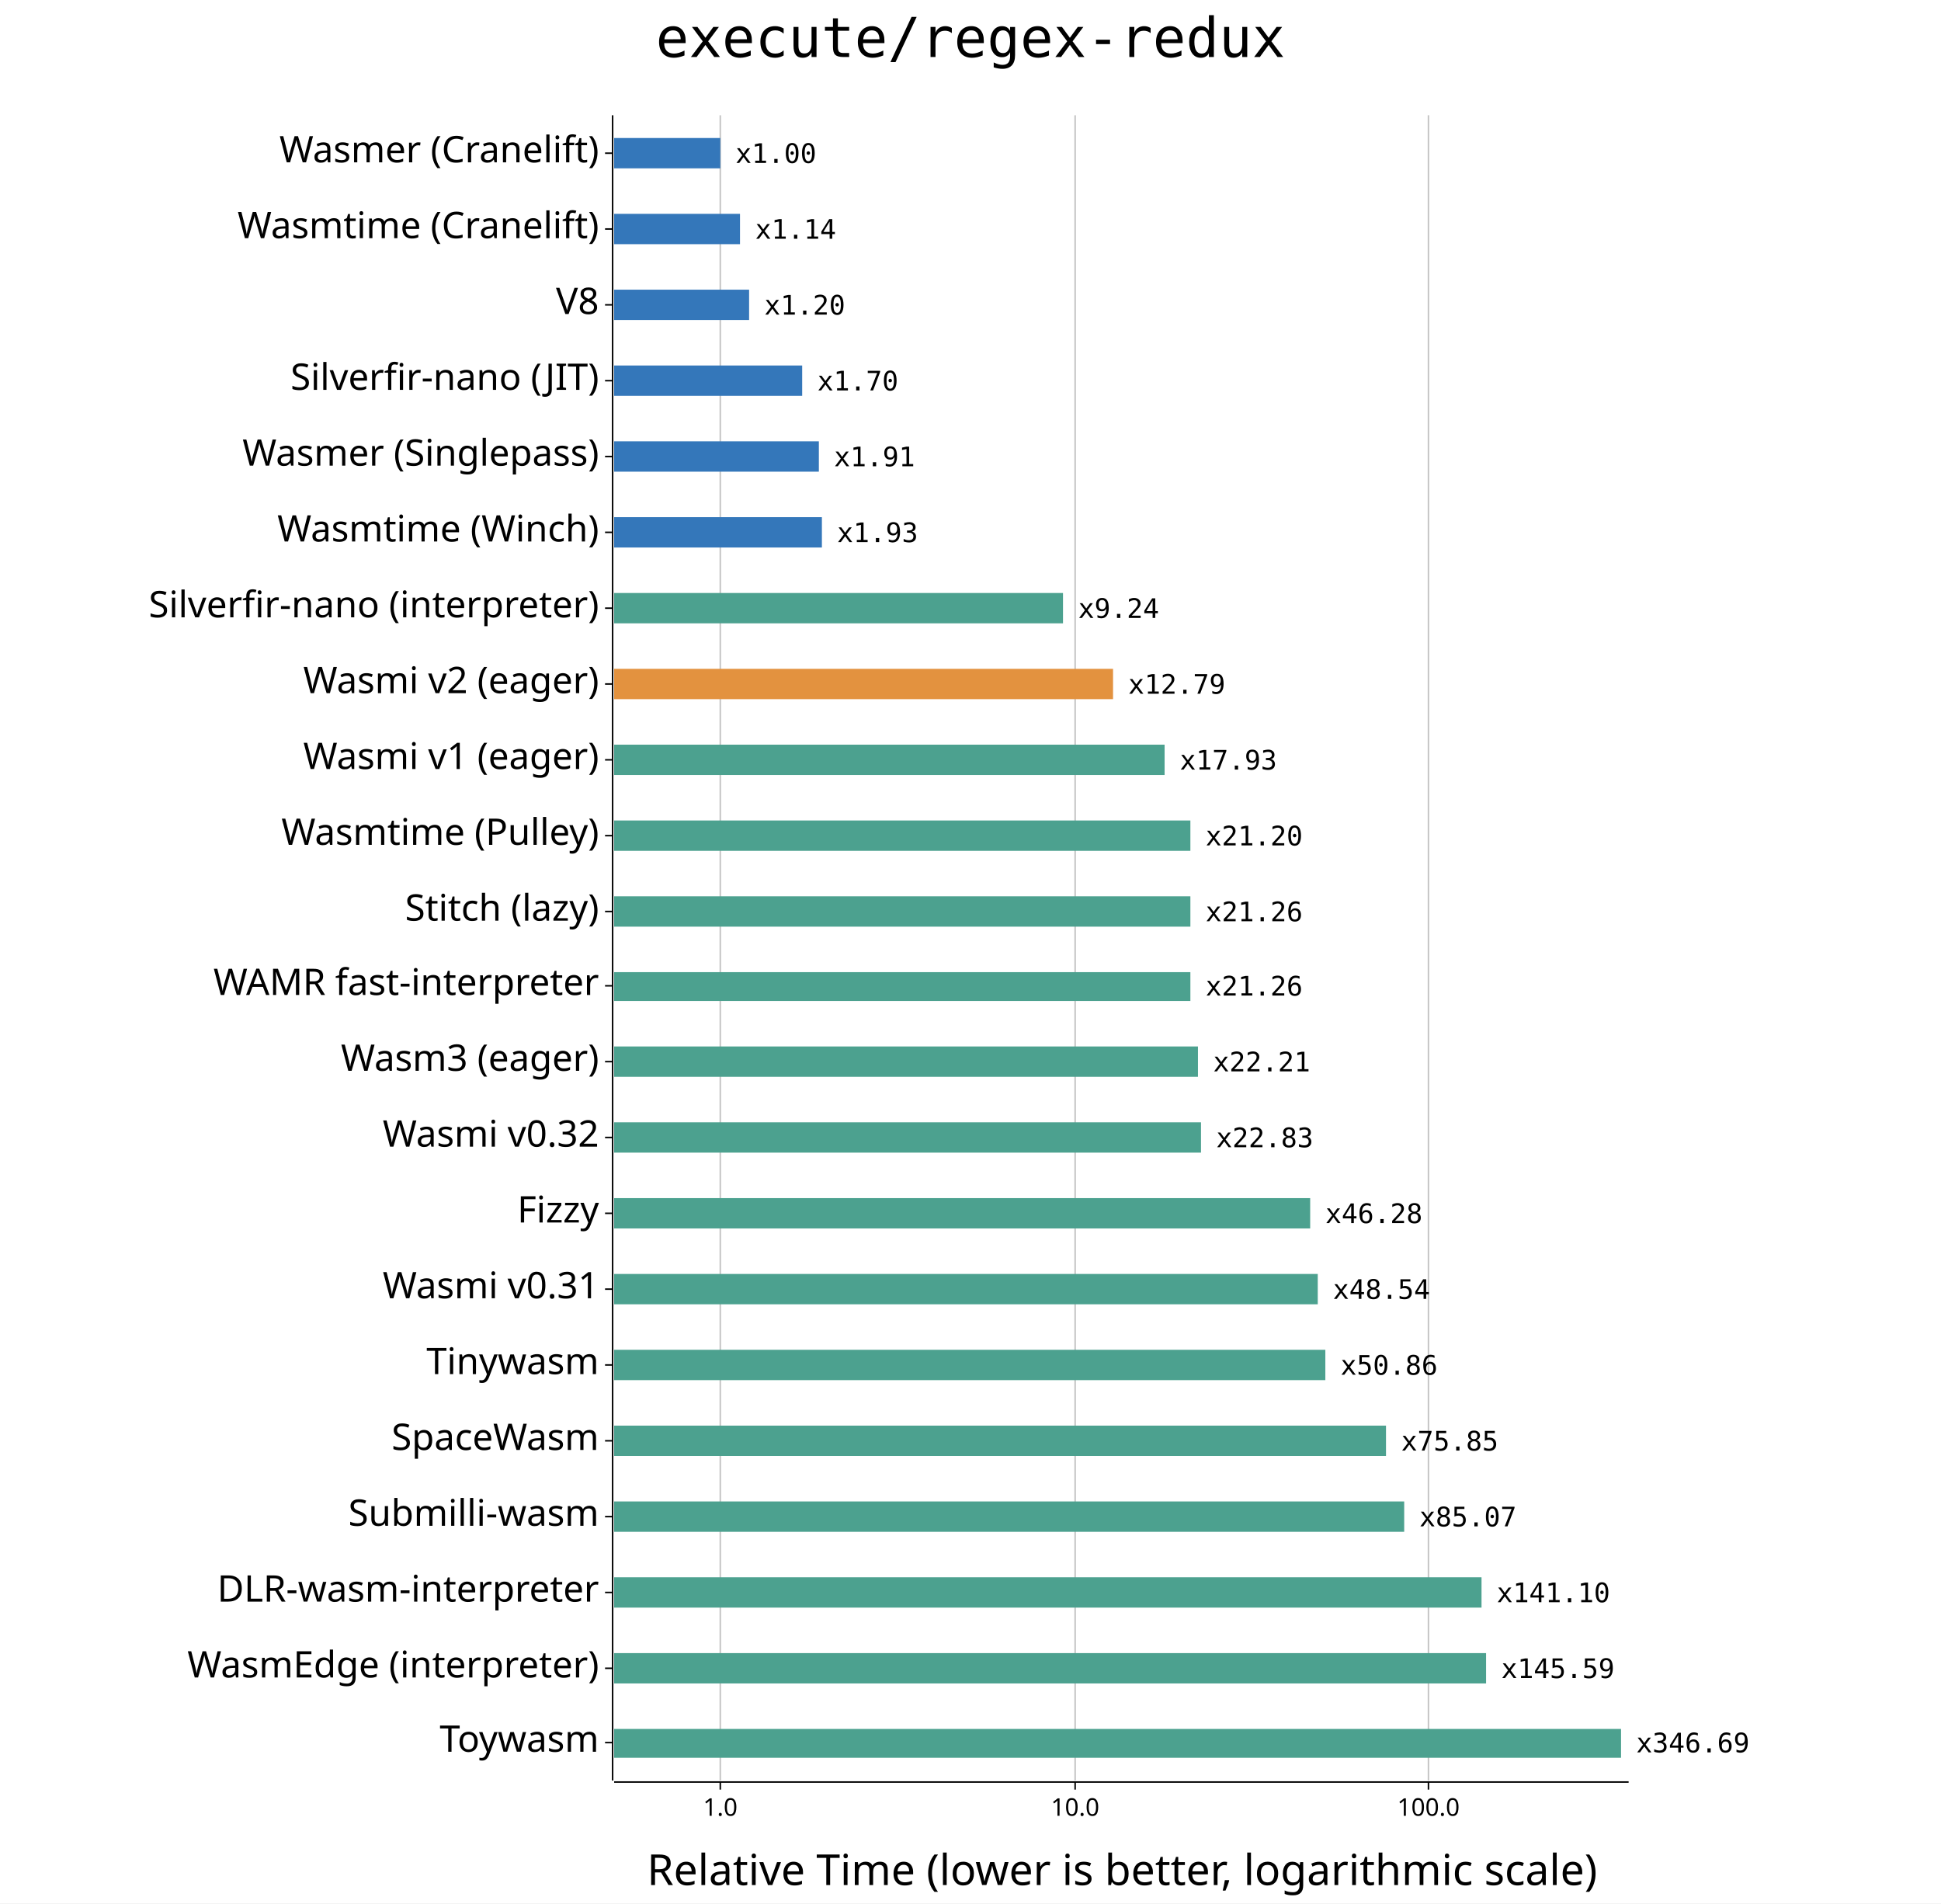
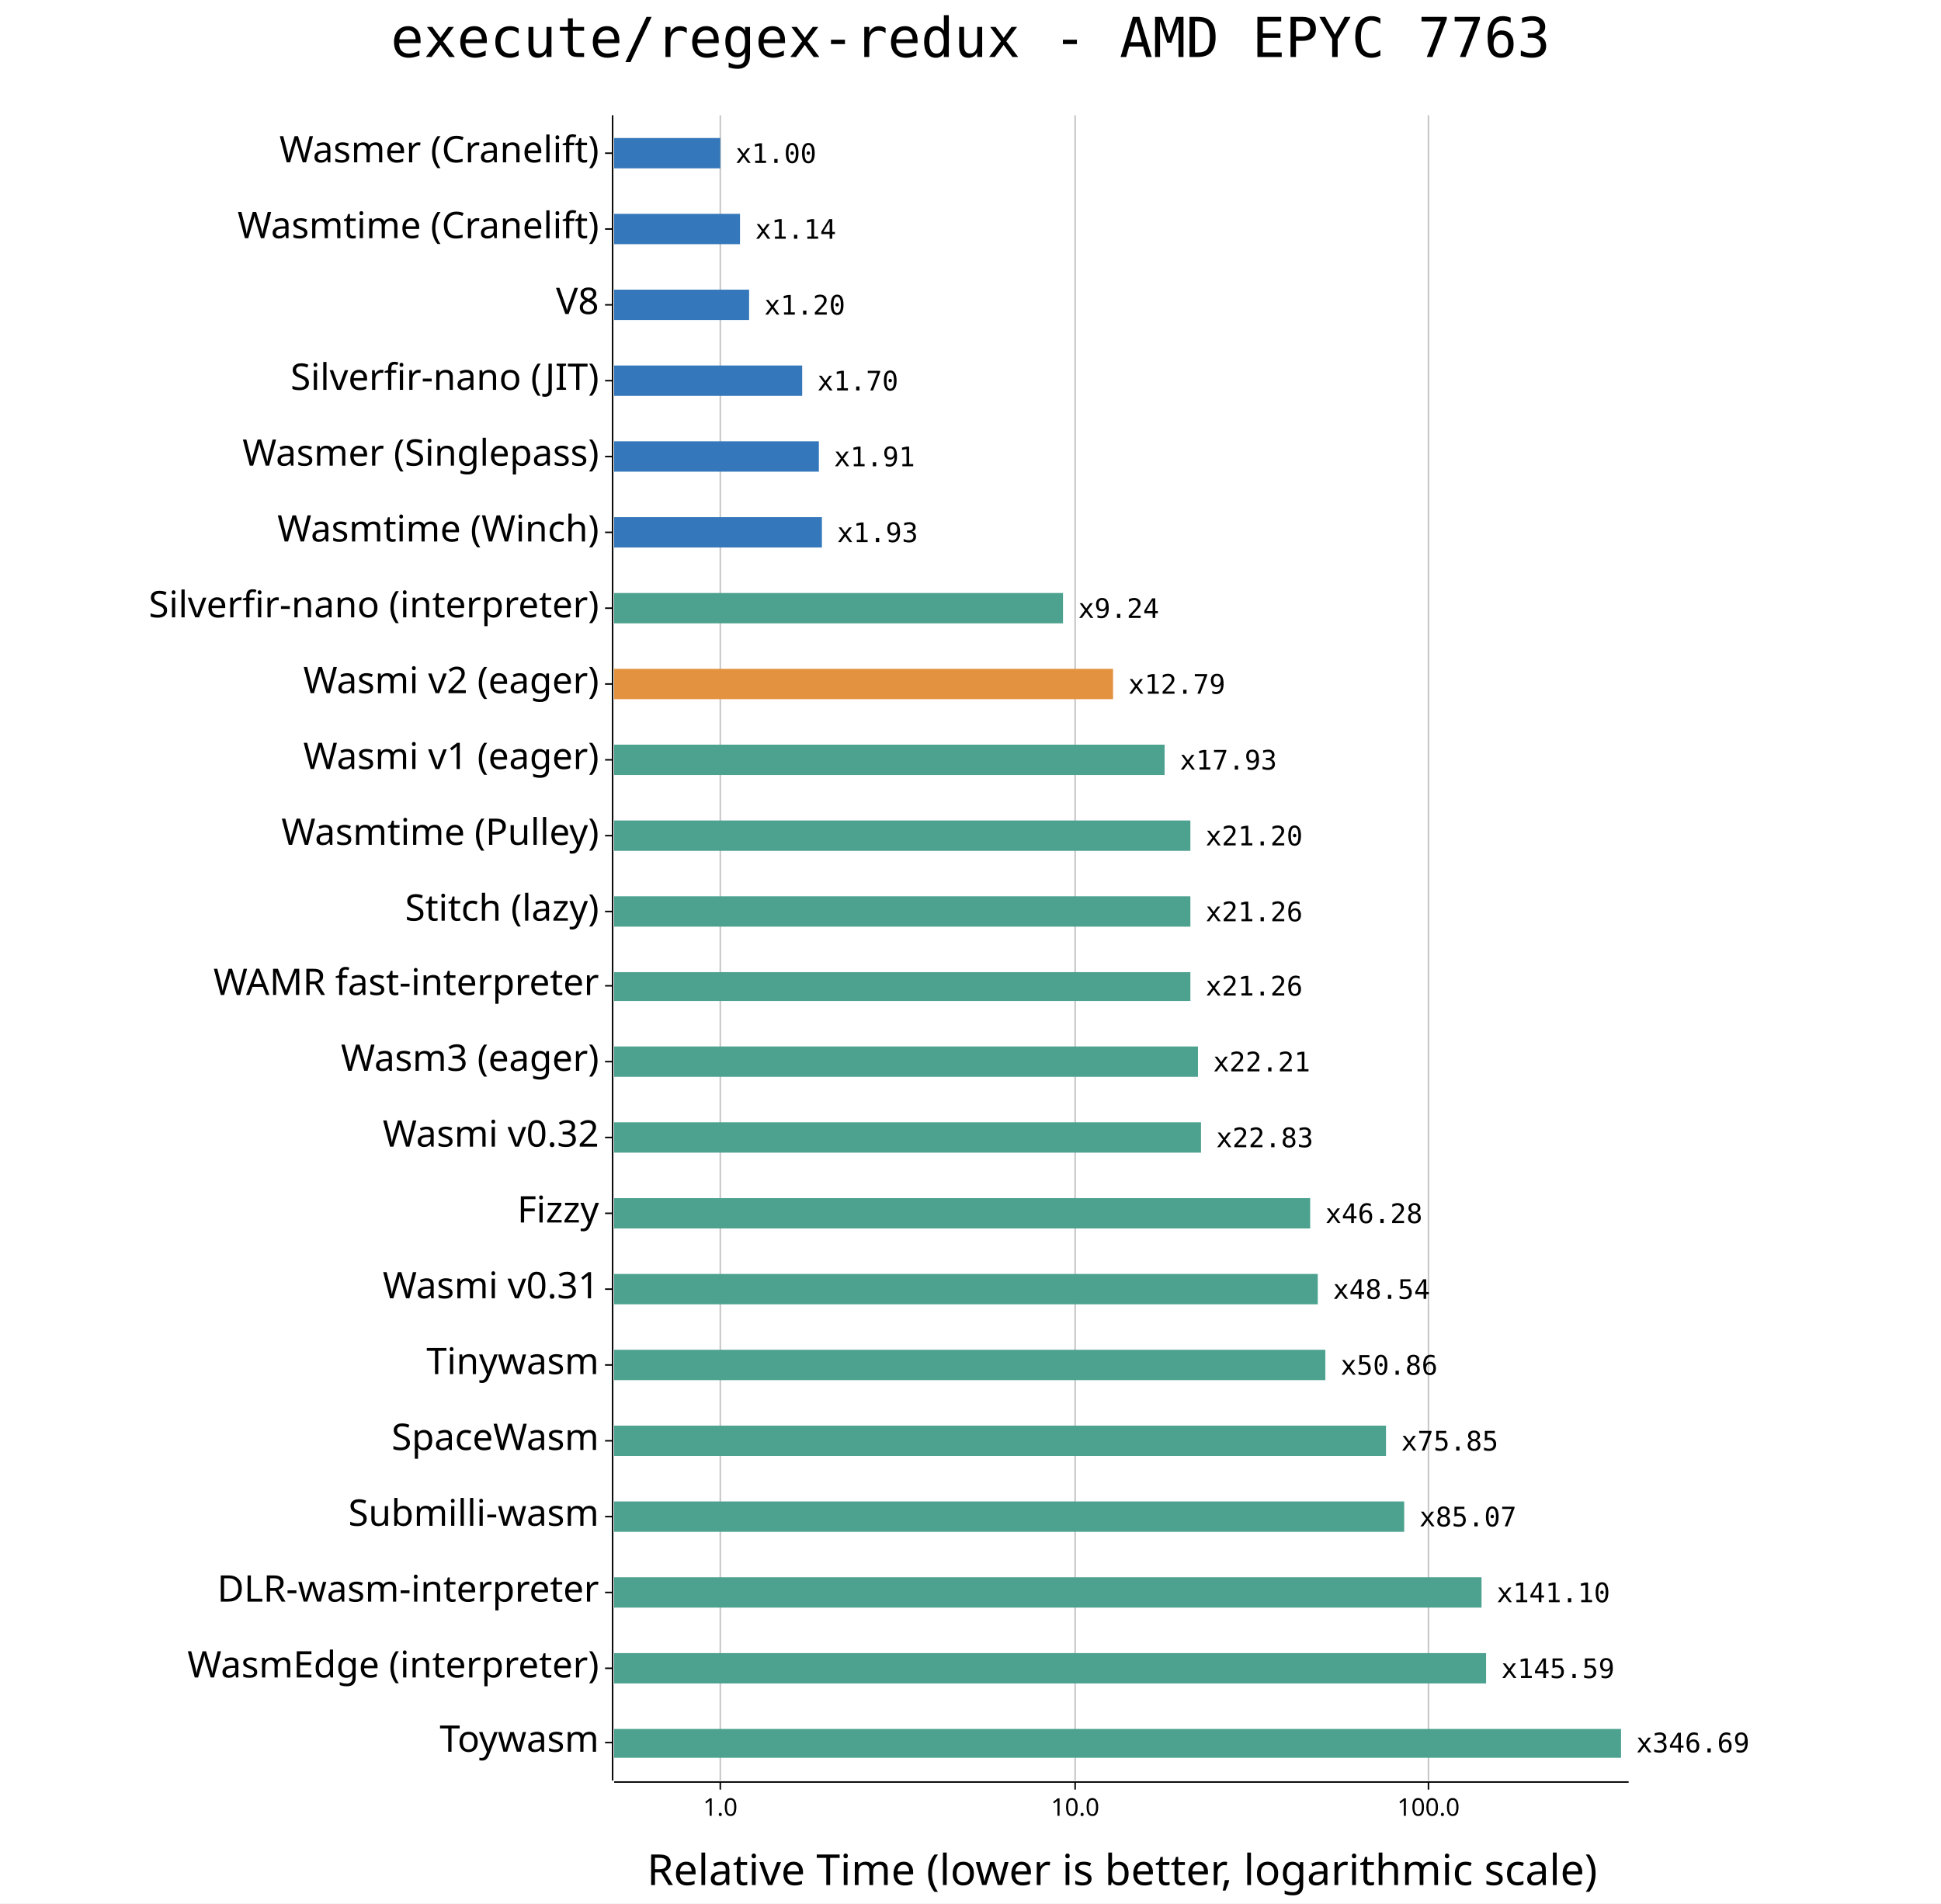
<svg xmlns="http://www.w3.org/2000/svg" width="1280" height="1255" viewBox="0 0 1280 1255">
  <rect x="0" y="0" width="1280" height="1255" opacity="1" fill="#FFFFFF" stroke="none" />
  <text x="640" y="10" dy="0.76em" text-anchor="middle" font-family="monospace" font-size="36.29" opacity="1" fill="#000000">
- execute/regex-redux
+ execute/regex-redux - AMD EPYC 7763
</text>
  <line opacity="0.1" stroke="#000000" stroke-width="1" x1="475" y1="1174" x2="475" y2="76" />
  <line opacity="0.1" stroke="#000000" stroke-width="1" x1="709" y1="1174" x2="709" y2="76" />
  <line opacity="0.1" stroke="#000000" stroke-width="1" x1="942" y1="1174" x2="942" y2="76" />
  <text x="5" y="625" dy="0.76em" text-anchor="middle" font-family="sans-serif" font-size="28.226" opacity="1" fill="#000000" transform="rotate(270, 5, 625)">

</text>
  <text x="740" y="1250" dy="-0.5ex" text-anchor="middle" font-family="sans-serif" font-size="28.226" opacity="1" fill="#000000">
Relative Time (lower is better, logarithmic scale)
</text>
  <line opacity="0.15" stroke="#000000" stroke-width="1" x1="475" y1="1174" x2="475" y2="76" />
  <line opacity="0.15" stroke="#000000" stroke-width="1" x1="709" y1="1174" x2="709" y2="76" />
  <line opacity="0.15" stroke="#000000" stroke-width="1" x1="942" y1="1174" x2="942" y2="76" />
  <polyline fill="none" opacity="1" stroke="#000000" stroke-width="1" points="404,76 404,1174 " />
  <text x="395" y="1149" dy="0.5ex" text-anchor="end" font-family="sans-serif" font-size="24.194" opacity="1" fill="#000000">
Toywasm
</text>
  <polyline fill="none" opacity="1" stroke="#000000" stroke-width="1" points="399,1149 404,1149 " />
  <text x="395" y="1100" dy="0.5ex" text-anchor="end" font-family="sans-serif" font-size="24.194" opacity="1" fill="#000000">
WasmEdge (interpreter)
</text>
  <polyline fill="none" opacity="1" stroke="#000000" stroke-width="1" points="399,1100 404,1100 " />
  <text x="395" y="1050" dy="0.5ex" text-anchor="end" font-family="sans-serif" font-size="24.194" opacity="1" fill="#000000">
DLR-wasm-interpreter
</text>
  <polyline fill="none" opacity="1" stroke="#000000" stroke-width="1" points="399,1050 404,1050 " />
  <text x="395" y="1000" dy="0.5ex" text-anchor="end" font-family="sans-serif" font-size="24.194" opacity="1" fill="#000000">
Submilli-wasm
</text>
  <polyline fill="none" opacity="1" stroke="#000000" stroke-width="1" points="399,1000 404,1000 " />
  <text x="395" y="950" dy="0.5ex" text-anchor="end" font-family="sans-serif" font-size="24.194" opacity="1" fill="#000000">
SpaceWasm
</text>
  <polyline fill="none" opacity="1" stroke="#000000" stroke-width="1" points="399,950 404,950 " />
  <text x="395" y="900" dy="0.5ex" text-anchor="end" font-family="sans-serif" font-size="24.194" opacity="1" fill="#000000">
Tinywasm
</text>
  <polyline fill="none" opacity="1" stroke="#000000" stroke-width="1" points="399,900 404,900 " />
  <text x="395" y="850" dy="0.5ex" text-anchor="end" font-family="sans-serif" font-size="24.194" opacity="1" fill="#000000">
Wasmi v0.31
</text>
  <polyline fill="none" opacity="1" stroke="#000000" stroke-width="1" points="399,850 404,850 " />
  <text x="395" y="800" dy="0.5ex" text-anchor="end" font-family="sans-serif" font-size="24.194" opacity="1" fill="#000000">
Fizzy
</text>
  <polyline fill="none" opacity="1" stroke="#000000" stroke-width="1" points="399,800 404,800 " />
  <text x="395" y="750" dy="0.5ex" text-anchor="end" font-family="sans-serif" font-size="24.194" opacity="1" fill="#000000">
Wasmi v0.32
</text>
  <polyline fill="none" opacity="1" stroke="#000000" stroke-width="1" points="399,750 404,750 " />
  <text x="395" y="700" dy="0.5ex" text-anchor="end" font-family="sans-serif" font-size="24.194" opacity="1" fill="#000000">
Wasm3 (eager)
</text>
  <polyline fill="none" opacity="1" stroke="#000000" stroke-width="1" points="399,700 404,700 " />
  <text x="395" y="650" dy="0.5ex" text-anchor="end" font-family="sans-serif" font-size="24.194" opacity="1" fill="#000000">
WAMR fast-interpreter
</text>
  <polyline fill="none" opacity="1" stroke="#000000" stroke-width="1" points="399,650 404,650 " />
  <text x="395" y="601" dy="0.5ex" text-anchor="end" font-family="sans-serif" font-size="24.194" opacity="1" fill="#000000">
Stitch (lazy)
</text>
  <polyline fill="none" opacity="1" stroke="#000000" stroke-width="1" points="399,601 404,601 " />
  <text x="395" y="551" dy="0.5ex" text-anchor="end" font-family="sans-serif" font-size="24.194" opacity="1" fill="#000000">
Wasmtime (Pulley)
</text>
  <polyline fill="none" opacity="1" stroke="#000000" stroke-width="1" points="399,551 404,551 " />
  <text x="395" y="501" dy="0.5ex" text-anchor="end" font-family="sans-serif" font-size="24.194" opacity="1" fill="#000000">
Wasmi v1 (eager)
</text>
  <polyline fill="none" opacity="1" stroke="#000000" stroke-width="1" points="399,501 404,501 " />
  <text x="395" y="451" dy="0.5ex" text-anchor="end" font-family="sans-serif" font-size="24.194" opacity="1" fill="#000000">
Wasmi v2 (eager)
</text>
  <polyline fill="none" opacity="1" stroke="#000000" stroke-width="1" points="399,451 404,451 " />
  <text x="395" y="401" dy="0.5ex" text-anchor="end" font-family="sans-serif" font-size="24.194" opacity="1" fill="#000000">
Silverfir-nano (interpreter)
</text>
  <polyline fill="none" opacity="1" stroke="#000000" stroke-width="1" points="399,401 404,401 " />
  <text x="395" y="351" dy="0.5ex" text-anchor="end" font-family="sans-serif" font-size="24.194" opacity="1" fill="#000000">
Wasmtime (Winch)
</text>
  <polyline fill="none" opacity="1" stroke="#000000" stroke-width="1" points="399,351 404,351 " />
  <text x="395" y="301" dy="0.5ex" text-anchor="end" font-family="sans-serif" font-size="24.194" opacity="1" fill="#000000">
Wasmer (Singlepass)
</text>
  <polyline fill="none" opacity="1" stroke="#000000" stroke-width="1" points="399,301 404,301 " />
  <text x="395" y="251" dy="0.5ex" text-anchor="end" font-family="sans-serif" font-size="24.194" opacity="1" fill="#000000">
Silverfir-nano (JIT)
</text>
  <polyline fill="none" opacity="1" stroke="#000000" stroke-width="1" points="399,251 404,251 " />
  <text x="395" y="201" dy="0.5ex" text-anchor="end" font-family="sans-serif" font-size="24.194" opacity="1" fill="#000000">
V8
</text>
  <polyline fill="none" opacity="1" stroke="#000000" stroke-width="1" points="399,201 404,201 " />
  <text x="395" y="151" dy="0.5ex" text-anchor="end" font-family="sans-serif" font-size="24.194" opacity="1" fill="#000000">
Wasmtime (Cranelift)
</text>
  <polyline fill="none" opacity="1" stroke="#000000" stroke-width="1" points="399,151 404,151 " />
  <text x="395" y="101" dy="0.5ex" text-anchor="end" font-family="sans-serif" font-size="24.194" opacity="1" fill="#000000">
Wasmer (Cranelift)
</text>
  <polyline fill="none" opacity="1" stroke="#000000" stroke-width="1" points="399,101 404,101 " />
  <polyline fill="none" opacity="1" stroke="#000000" stroke-width="1" points="405,1175 1074,1175 " />
  <text x="475" y="1185" dy="0.76em" text-anchor="middle" font-family="sans-serif" font-size="16.129" opacity="1" fill="#000000">
1.0
</text>
  <polyline fill="none" opacity="1" stroke="#000000" stroke-width="1" points="475,1175 475,1180 " />
  <text x="709" y="1185" dy="0.76em" text-anchor="middle" font-family="sans-serif" font-size="16.129" opacity="1" fill="#000000">
10.0
</text>
  <polyline fill="none" opacity="1" stroke="#000000" stroke-width="1" points="709,1175 709,1180 " />
  <text x="942" y="1185" dy="0.76em" text-anchor="middle" font-family="sans-serif" font-size="16.129" opacity="1" fill="#000000">
100.0
</text>
  <polyline fill="none" opacity="1" stroke="#000000" stroke-width="1" points="942,1175 942,1180 " />
-   <rect x="405" y="391" width="296" height="20" opacity="1" fill="#4CA18F" stroke="none" />
-   <rect x="405" y="341" width="137" height="20" opacity="1" fill="#3477BA" stroke="none" />
-   <rect x="405" y="690" width="385" height="20" opacity="1" fill="#4CA18F" stroke="none" />
-   <rect x="405" y="91" width="70" height="20" opacity="1" fill="#3477BA" stroke="none" />
-   <rect x="405" y="1140" width="664" height="19" opacity="1" fill="#4CA18F" stroke="none" />
-   <rect x="405" y="541" width="380" height="20" opacity="1" fill="#4CA18F" stroke="none" />
-   <rect x="405" y="291" width="135" height="20" opacity="1" fill="#3477BA" stroke="none" />
-   <rect x="405" y="790" width="459" height="20" opacity="1" fill="#4CA18F" stroke="none" />
-   <rect x="405" y="591" width="380" height="20" opacity="1" fill="#4CA18F" stroke="none" />
-   <rect x="405" y="491" width="363" height="20" opacity="1" fill="#4CA18F" stroke="none" />
+   <rect x="405" y="191" width="89" height="20" opacity="1" fill="#3477BA" stroke="none" />
+   <rect x="405" y="641" width="380" height="19" opacity="1" fill="#4CA18F" stroke="none" />
  <rect x="405" y="890" width="469" height="20" opacity="1" fill="#4CA18F" stroke="none" />
  <rect x="405" y="740" width="387" height="20" opacity="1" fill="#4CA18F" stroke="none" />
+   <rect x="405" y="1140" width="664" height="19" opacity="1" fill="#4CA18F" stroke="none" />
+   <rect x="405" y="491" width="363" height="20" opacity="1" fill="#4CA18F" stroke="none" />
+   <rect x="405" y="291" width="135" height="20" opacity="1" fill="#3477BA" stroke="none" />
  <rect x="405" y="1090" width="575" height="20" opacity="1" fill="#4CA18F" stroke="none" />
-   <rect x="405" y="241" width="124" height="20" opacity="1" fill="#3477BA" stroke="none" />
-   <rect x="405" y="940" width="509" height="20" opacity="1" fill="#4CA18F" stroke="none" />
-   <rect x="405" y="441" width="329" height="20" opacity="1" fill="#E3923F" stroke="none" />
+   <rect x="405" y="541" width="380" height="20" opacity="1" fill="#4CA18F" stroke="none" />
  <rect x="405" y="840" width="464" height="20" opacity="1" fill="#4CA18F" stroke="none" />
-   <rect x="405" y="141" width="83" height="20" opacity="1" fill="#3477BA" stroke="none" />
-   <rect x="405" y="191" width="89" height="20" opacity="1" fill="#3477BA" stroke="none" />
-   <rect x="405" y="641" width="380" height="19" opacity="1" fill="#4CA18F" stroke="none" />
  <rect x="405" y="990" width="521" height="20" opacity="1" fill="#4CA18F" stroke="none" />
  <rect x="405" y="1040" width="572" height="20" opacity="1" fill="#4CA18F" stroke="none" />
+   <rect x="405" y="91" width="70" height="20" opacity="1" fill="#3477BA" stroke="none" />
+   <rect x="405" y="441" width="329" height="20" opacity="1" fill="#E3923F" stroke="none" />
+   <rect x="405" y="391" width="296" height="20" opacity="1" fill="#4CA18F" stroke="none" />
+   <rect x="405" y="141" width="83" height="20" opacity="1" fill="#3477BA" stroke="none" />
+   <rect x="405" y="940" width="509" height="20" opacity="1" fill="#4CA18F" stroke="none" />
+   <rect x="405" y="591" width="380" height="20" opacity="1" fill="#4CA18F" stroke="none" />
+   <rect x="405" y="790" width="459" height="20" opacity="1" fill="#4CA18F" stroke="none" />
+   <rect x="405" y="341" width="137" height="20" opacity="1" fill="#3477BA" stroke="none" />
+   <rect x="405" y="241" width="124" height="20" opacity="1" fill="#3477BA" stroke="none" />
+   <rect x="405" y="690" width="385" height="20" opacity="1" fill="#4CA18F" stroke="none" />
  <text x="1079" y="1151" dy="0.5ex" text-anchor="start" font-family="monospace" font-size="17.742" opacity="1" fill="#000000">
x346.69
</text>
  <text x="990" y="1102" dy="0.5ex" text-anchor="start" font-family="monospace" font-size="17.742" opacity="1" fill="#000000">
x145.59
</text>
  <text x="987" y="1052" dy="0.5ex" text-anchor="start" font-family="monospace" font-size="17.742" opacity="1" fill="#000000">
x141.10
</text>
  <text x="936" y="1002" dy="0.5ex" text-anchor="start" font-family="monospace" font-size="17.742" opacity="1" fill="#000000">
x85.07
</text>
  <text x="924" y="952" dy="0.5ex" text-anchor="start" font-family="monospace" font-size="17.742" opacity="1" fill="#000000">
x75.85
</text>
  <text x="884" y="902" dy="0.5ex" text-anchor="start" font-family="monospace" font-size="17.742" opacity="1" fill="#000000">
x50.86
</text>
  <text x="879" y="852" dy="0.5ex" text-anchor="start" font-family="monospace" font-size="17.742" opacity="1" fill="#000000">
x48.54
</text>
  <text x="874" y="802" dy="0.5ex" text-anchor="start" font-family="monospace" font-size="17.742" opacity="1" fill="#000000">
x46.28
</text>
  <text x="802" y="752" dy="0.5ex" text-anchor="start" font-family="monospace" font-size="17.742" opacity="1" fill="#000000">
x22.83
</text>
  <text x="800" y="702" dy="0.5ex" text-anchor="start" font-family="monospace" font-size="17.742" opacity="1" fill="#000000">
x22.21
</text>
  <text x="795" y="652" dy="0.5ex" text-anchor="start" font-family="monospace" font-size="17.742" opacity="1" fill="#000000">
x21.26
</text>
  <text x="795" y="603" dy="0.5ex" text-anchor="start" font-family="monospace" font-size="17.742" opacity="1" fill="#000000">
x21.26
</text>
  <text x="795" y="553" dy="0.5ex" text-anchor="start" font-family="monospace" font-size="17.742" opacity="1" fill="#000000">
x21.20
</text>
  <text x="778" y="503" dy="0.5ex" text-anchor="start" font-family="monospace" font-size="17.742" opacity="1" fill="#000000">
x17.93
</text>
  <text x="744" y="453" dy="0.5ex" text-anchor="start" font-family="monospace" font-size="17.742" opacity="1" fill="#000000">
x12.79
</text>
  <text x="711" y="403" dy="0.5ex" text-anchor="start" font-family="monospace" font-size="17.742" opacity="1" fill="#000000">
x9.24
</text>
  <text x="552" y="353" dy="0.5ex" text-anchor="start" font-family="monospace" font-size="17.742" opacity="1" fill="#000000">
x1.93
</text>
  <text x="550" y="303" dy="0.5ex" text-anchor="start" font-family="monospace" font-size="17.742" opacity="1" fill="#000000">
x1.91
</text>
  <text x="539" y="253" dy="0.5ex" text-anchor="start" font-family="monospace" font-size="17.742" opacity="1" fill="#000000">
x1.70
</text>
  <text x="504" y="203" dy="0.5ex" text-anchor="start" font-family="monospace" font-size="17.742" opacity="1" fill="#000000">
x1.20
</text>
  <text x="498" y="153" dy="0.5ex" text-anchor="start" font-family="monospace" font-size="17.742" opacity="1" fill="#000000">
x1.14
</text>
  <text x="485" y="103" dy="0.5ex" text-anchor="start" font-family="monospace" font-size="17.742" opacity="1" fill="#000000">
x1.00
</text>
</svg>
